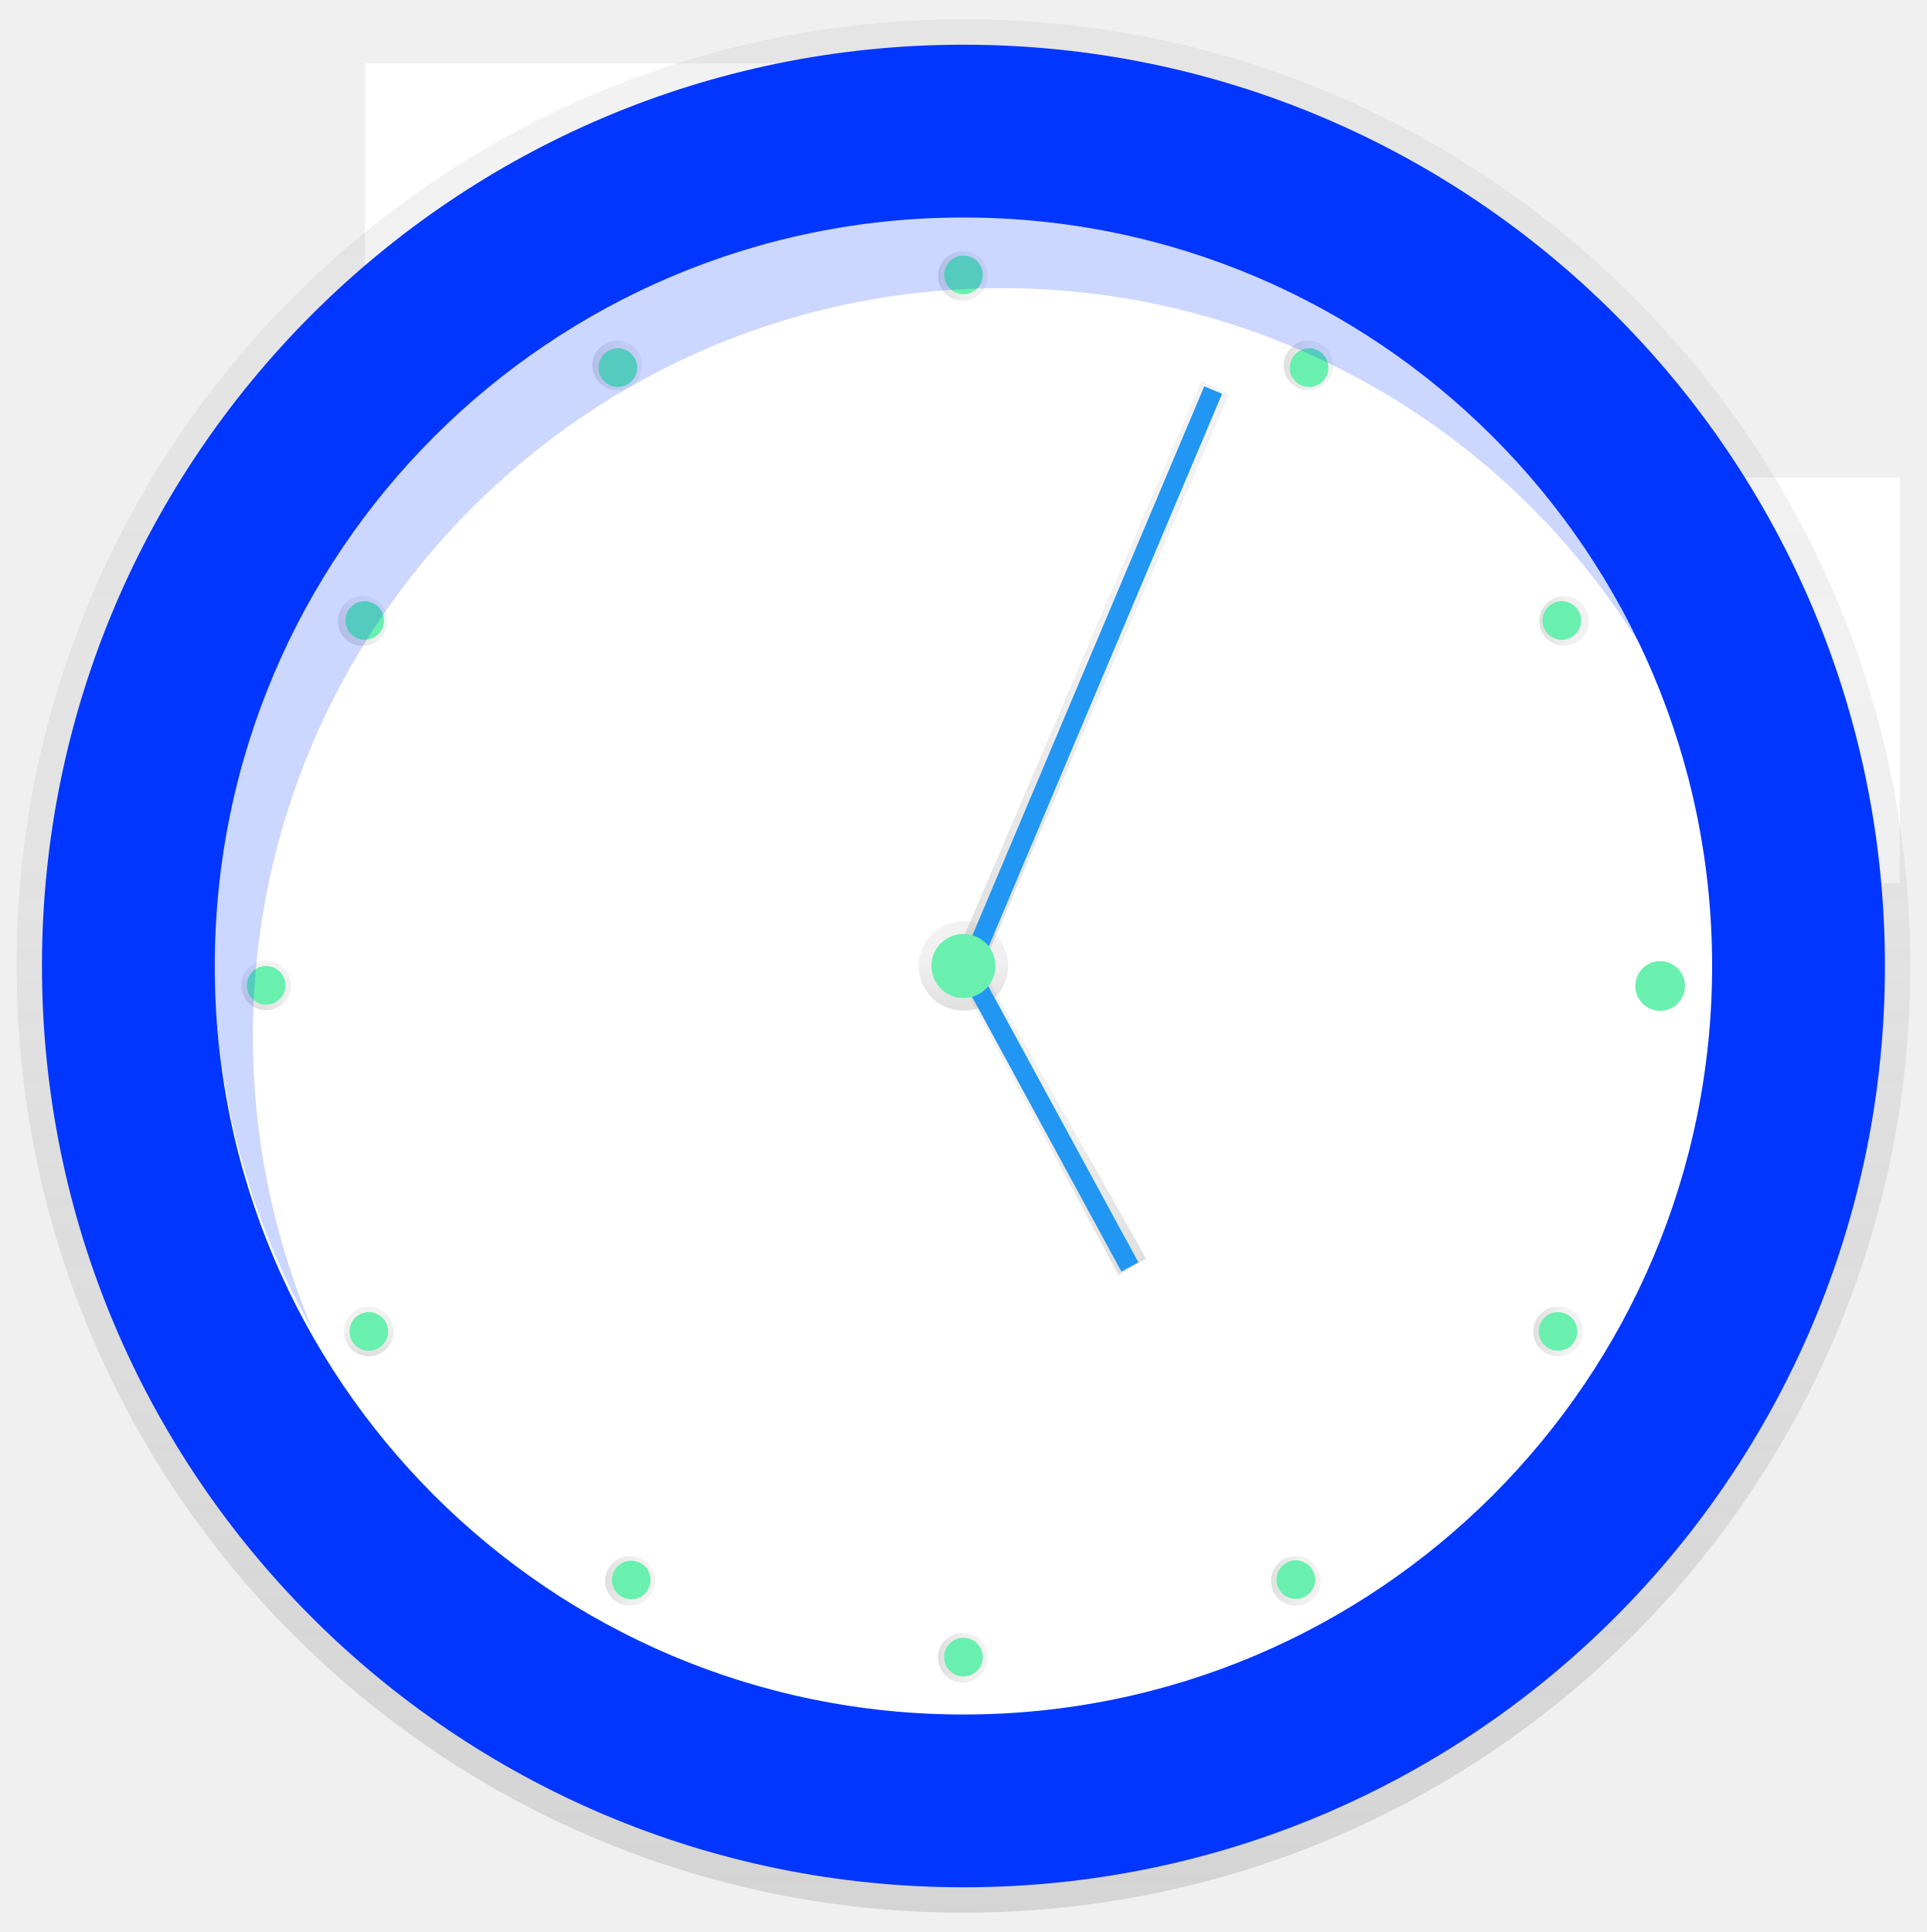
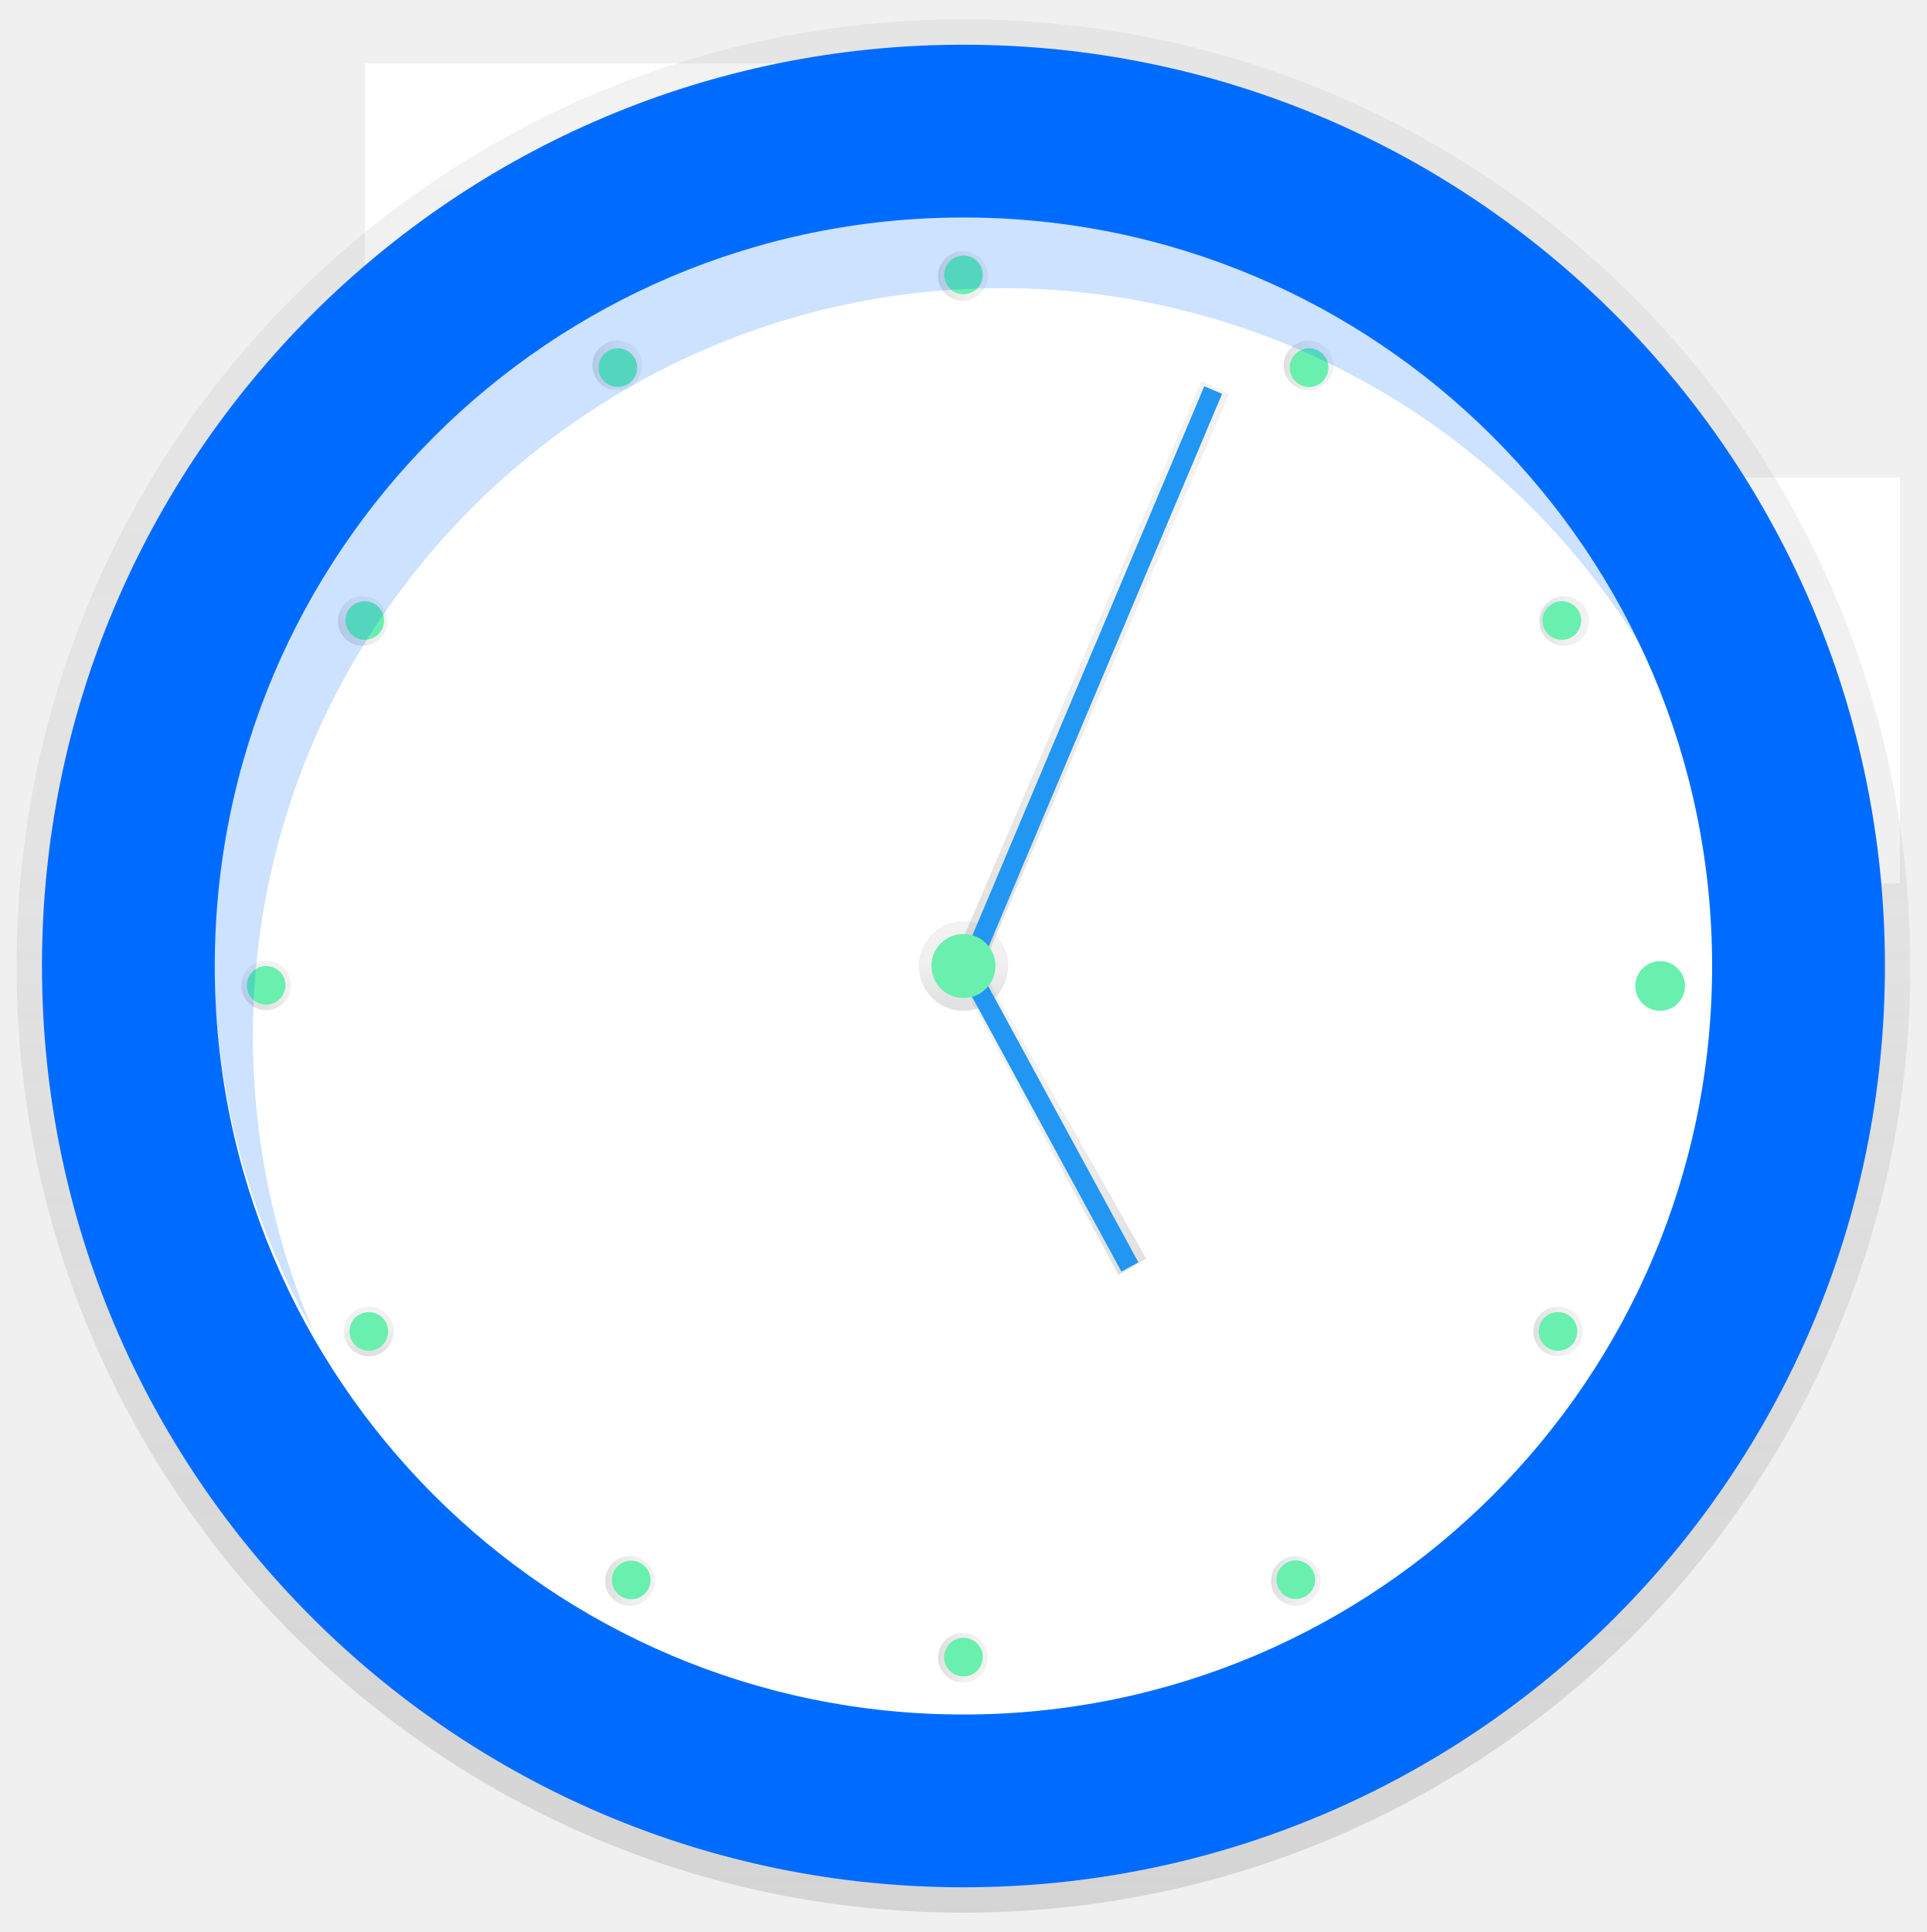
<svg xmlns="http://www.w3.org/2000/svg" version="1.1" id="Camada_1" x="0px" y="0px" viewBox="0 0 349 350" style="enable-background:new 0 0 349 350;" xml:space="preserve">
  <style type="text/css">
	.st0{fill:#FFFFFF;}
- 	.st1{opacity:0.5;fill:#0036FF;enable-background:new    ;}
- 	.st2{opacity:0.2;fill:#0036FF;enable-background:new    ;}
+ 	.st1{opacity:0.5;fill:#006cff;enable-background:new    ;}
+ 	.st2{opacity:0.2;fill:#006cff;enable-background:new    ;}
	.st3{fill:url(#SVGID_1_);}
- 	.st4{fill:#0036FF;}
+ 	.st4{fill:#006cff;}
	.st5{fill:url(#SVGID_2_);}
	.st6{fill:none;}
	.st7{fill:url(#SVGID_3_);}
	.st8{fill:#2196F3;}
	.st9{fill:url(#SVGID_4_);}
	.st10{fill:url(#SVGID_5_);}
	.st11{fill:url(#SVGID_6_);}
	.st12{fill:url(#SVGID_7_);}
	.st13{fill:url(#SVGID_8_);}
	.st14{fill:url(#SVGID_9_);}
	.st15{fill:url(#SVGID_10_);}
	.st16{fill:url(#SVGID_11_);}
	.st17{fill:url(#SVGID_12_);}
	.st18{fill:url(#SVGID_13_);}
	.st19{fill:url(#SVGID_14_);}
	.st20{fill:url(#SVGID_15_);}
	.st21{fill:#69F0AE;}
</style>
  <g>
    <rect x="66.1" y="11.5" class="st0" width="92" height="73.5" />
    <rect x="66.1" y="86.5" class="st1" width="92" height="73.5" />
    <rect x="159.1" y="86.5" class="st2" width="92" height="73.5" />
    <rect x="252.1" y="86.5" class="st0" width="92" height="73.5" />
    <linearGradient id="SVGID_1_" gradientUnits="userSpaceOnUse" x1="174.5" y1="-304.575" x2="174.5" y2="38.525" gradientTransform="matrix(1 0 0 -1 0 42)">
      <stop offset="0" style="stop-color:#808080;stop-opacity:0.25" />
      <stop offset="0.54" style="stop-color:#808080;stop-opacity:0.12" />
      <stop offset="1" style="stop-color:#808080;stop-opacity:0.1" />
    </linearGradient>
    <circle class="st3" cx="174.5" cy="175" r="171.5" />
    <circle class="st4" cx="174.5" cy="175" r="166.9" />
    <circle class="st0" cx="174.5" cy="175" r="135.6" />
    <linearGradient id="SVGID_2_" gradientUnits="userSpaceOnUse" x1="174.5" y1="-141.135" x2="174.5" y2="-124.915" gradientTransform="matrix(1 0 0 -1 0 42)">
      <stop offset="0" style="stop-color:#808080;stop-opacity:0.25" />
      <stop offset="0.54" style="stop-color:#808080;stop-opacity:0.12" />
      <stop offset="1" style="stop-color:#808080;stop-opacity:0.1" />
    </linearGradient>
    <circle class="st5" cx="174.5" cy="175" r="8.1" />
    <line class="st6" x1="219.7" y1="70.7" x2="175.7" y2="175" />
    <linearGradient id="SVGID_3_" gradientUnits="userSpaceOnUse" x1="197.56" y1="-134.025" x2="197.56" y2="-27.025" gradientTransform="matrix(1 0 0 -1 0 42)">
      <stop offset="0" style="stop-color:#808080;stop-opacity:0.25" />
      <stop offset="0.54" style="stop-color:#808080;stop-opacity:0.12" />
      <stop offset="1" style="stop-color:#808080;stop-opacity:0.1" />
    </linearGradient>
    <polygon class="st7" points="177.6,176 172.6,174.3 217.6,69 222.6,71.4  " />
    <rect x="141.1" y="121.1" transform="matrix(0.389 -0.9213 0.9213 0.389 7.6278 257.1624)" class="st8" width="113.2" height="3.5" />
    <line class="st6" x1="175.7" y1="176.2" x2="204.6" y2="229.5" />
    <linearGradient id="SVGID_4_" gradientUnits="userSpaceOnUse" x1="190.56" y1="-189.025" x2="190.56" y2="-133.025" gradientTransform="matrix(1 0 0 -1 0 42)">
      <stop offset="0" style="stop-color:#808080;stop-opacity:0.25" />
      <stop offset="0.54" style="stop-color:#808080;stop-opacity:0.12" />
      <stop offset="1" style="stop-color:#808080;stop-opacity:0.1" />
    </linearGradient>
    <polygon class="st9" points="202.6,231 173.6,177 177.6,175 207.6,228  " />
    <rect x="188.4" y="172.5" transform="matrix(0.8787 -0.4775 0.4775 0.8787 -73.7958 115.4011)" class="st8" width="3.5" height="60.7" />
    <circle class="st4" cx="300.8" cy="178.5" r="3.5" />
    <linearGradient id="SVGID_5_" gradientUnits="userSpaceOnUse" x1="620.295" y1="-487.09" x2="620.295" y2="-478.06" gradientTransform="matrix(0.5 0.866 0.866 -0.5 173.4353 -665.9344)">
      <stop offset="0" style="stop-color:#808080;stop-opacity:0.25" />
      <stop offset="0.54" style="stop-color:#808080;stop-opacity:0.12" />
      <stop offset="1" style="stop-color:#808080;stop-opacity:0.1" />
    </linearGradient>
    <circle class="st10" cx="65.7" cy="112.5" r="4.5" />
    <linearGradient id="SVGID_6_" gradientUnits="userSpaceOnUse" x1="249.019" y1="-323.695" x2="249.019" y2="-314.665" gradientTransform="matrix(1 0 0 -1 -182.1958 -77.9857)">
      <stop offset="0" style="stop-color:#808080;stop-opacity:0.25" />
      <stop offset="0.54" style="stop-color:#808080;stop-opacity:0.12" />
      <stop offset="1" style="stop-color:#808080;stop-opacity:0.1" />
    </linearGradient>
    <circle class="st11" cx="66.8" cy="241.2" r="4.5" />
    <linearGradient id="SVGID_7_" gradientUnits="userSpaceOnUse" x1="412.773" y1="-456.835" x2="412.773" y2="-447.794" gradientTransform="matrix(0.866 0.5 0.5 -0.866 -83.1548 -419.5974)">
      <stop offset="0" style="stop-color:#808080;stop-opacity:0.25" />
      <stop offset="0.54" style="stop-color:#808080;stop-opacity:0.12" />
      <stop offset="1" style="stop-color:#808080;stop-opacity:0.1" />
    </linearGradient>
    <circle class="st12" cx="48.2" cy="178.5" r="4.5" />
    <linearGradient id="SVGID_8_" gradientUnits="userSpaceOnUse" x1="817.156" y1="-411.532" x2="817.156" y2="-402.491" gradientTransform="matrix(0 1 1 0 518.8043 -750.9786)">
      <stop offset="0" style="stop-color:#808080;stop-opacity:0.25" />
      <stop offset="0.54" style="stop-color:#808080;stop-opacity:0.12" />
      <stop offset="1" style="stop-color:#808080;stop-opacity:0.1" />
    </linearGradient>
    <circle class="st13" cx="111.8" cy="66.2" r="4.5" />
    <linearGradient id="SVGID_9_" gradientUnits="userSpaceOnUse" x1="800.935" y1="-348.937" x2="800.935" y2="-339.895" gradientTransform="matrix(0 1 1 0 518.8032 -750.9794)">
      <stop offset="0" style="stop-color:#808080;stop-opacity:0.25" />
      <stop offset="0.54" style="stop-color:#808080;stop-opacity:0.12" />
      <stop offset="1" style="stop-color:#808080;stop-opacity:0.1" />
    </linearGradient>
    <circle class="st14" cx="174.4" cy="50" r="4.5" />
    <linearGradient id="SVGID_10_" gradientUnits="userSpaceOnUse" x1="817.15" y1="-286.343" x2="817.15" y2="-277.313" gradientTransform="matrix(0 1 1 0 518.8026 -750.9681)">
      <stop offset="0" style="stop-color:#808080;stop-opacity:0.25" />
      <stop offset="0.54" style="stop-color:#808080;stop-opacity:0.12" />
      <stop offset="1" style="stop-color:#808080;stop-opacity:0.1" />
    </linearGradient>
    <circle class="st15" cx="237" cy="66.2" r="4.5" />
    <linearGradient id="SVGID_11_" gradientUnits="userSpaceOnUse" x1="863.524" y1="-239.985" x2="863.524" y2="-230.943" gradientTransform="matrix(0 1 1 0 518.8086 -750.9745)">
      <stop offset="0" style="stop-color:#808080;stop-opacity:0.25" />
      <stop offset="0.54" style="stop-color:#808080;stop-opacity:0.12" />
      <stop offset="1" style="stop-color:#808080;stop-opacity:0.1" />
    </linearGradient>
    <circle class="st16" cx="283.3" cy="112.5" r="4.5" />
    <linearGradient id="SVGID_12_" gradientUnits="userSpaceOnUse" x1="992.188" y1="-241.137" x2="992.188" y2="-232.096" gradientTransform="matrix(0 1 1 0 518.8065 -750.9756)">
      <stop offset="0" style="stop-color:#808080;stop-opacity:0.25" />
      <stop offset="0.54" style="stop-color:#808080;stop-opacity:0.12" />
      <stop offset="1" style="stop-color:#808080;stop-opacity:0.1" />
    </linearGradient>
    <circle class="st17" cx="282.2" cy="241.2" r="4.5" />
    <linearGradient id="SVGID_13_" gradientUnits="userSpaceOnUse" x1="1037.396" y1="-288.66" x2="1037.396" y2="-279.63" gradientTransform="matrix(0 1 1 0 518.8008 -750.9807)">
      <stop offset="0" style="stop-color:#808080;stop-opacity:0.25" />
      <stop offset="0.54" style="stop-color:#808080;stop-opacity:0.12" />
      <stop offset="1" style="stop-color:#808080;stop-opacity:0.1" />
    </linearGradient>
    <circle class="st18" cx="234.7" cy="286.4" r="4.5" />
    <linearGradient id="SVGID_14_" gradientUnits="userSpaceOnUse" x1="1051.31" y1="-348.939" x2="1051.31" y2="-339.898" gradientTransform="matrix(0 1 1 0 518.8008 -750.9779)">
      <stop offset="0" style="stop-color:#808080;stop-opacity:0.25" />
      <stop offset="0.54" style="stop-color:#808080;stop-opacity:0.12" />
      <stop offset="1" style="stop-color:#808080;stop-opacity:0.1" />
    </linearGradient>
    <circle class="st19" cx="174.4" cy="300.3" r="4.5" />
    <linearGradient id="SVGID_15_" gradientUnits="userSpaceOnUse" x1="1037.392" y1="-409.213" x2="1037.392" y2="-400.183" gradientTransform="matrix(0 1 1 0 518.8044 -750.9717)">
      <stop offset="0" style="stop-color:#808080;stop-opacity:0.25" />
      <stop offset="0.54" style="stop-color:#808080;stop-opacity:0.12" />
      <stop offset="1" style="stop-color:#808080;stop-opacity:0.1" />
    </linearGradient>
    <circle class="st20" cx="114.1" cy="286.4" r="4.5" />
    <circle class="st21" cx="174.5" cy="49.8" r="3.5" />
    <circle class="st21" cx="237.1" cy="66.6" r="3.5" />
    <ellipse transform="matrix(0.866 -0.5 0.5 0.866 -18.3124 156.519)" class="st21" cx="282.9" cy="112.4" rx="3.5" ry="3.5" />
    <ellipse transform="matrix(0.5 -0.866 0.866 0.5 -67.7958 364.9841)" class="st21" cx="282.2" cy="241.2" rx="3.5" ry="3.5" />
    <ellipse transform="matrix(0.866 -0.5 0.5 0.866 -111.6502 155.6714)" class="st21" cx="234.7" cy="286.2" rx="3.5" ry="3.5" />
    <circle class="st21" cx="111.9" cy="66.6" r="3.5" />
    <ellipse transform="matrix(0.5 -0.866 0.866 0.5 -64.3244 113.4529)" class="st21" cx="66.1" cy="112.4" rx="3.5" ry="3.5" />
    <ellipse transform="matrix(0.866 -0.5 0.5 0.866 -49.0201 174.3009)" class="st21" cx="300.7" cy="178.6" rx="4.5" ry="4.5" />
    <ellipse transform="matrix(0.866 -0.5 0.5 0.866 -111.6488 65.7265)" class="st21" cx="66.8" cy="241.2" rx="3.5" ry="3.5" />
    <ellipse transform="matrix(0.5 -0.866 0.866 0.5 -190.6722 242.1106)" class="st21" cx="114.3" cy="286.2" rx="3.5" ry="3.5" />
    <circle class="st21" cx="48.2" cy="178.5" r="3.5" />
    <circle class="st21" cx="174.5" cy="300.2" r="3.5" />
    <path class="st2" d="M45.8,187.8c0-74.9,60.8-135.6,135.7-135.6c48.6,0,93.4,26,117.6,68.1c-29.6-68.8-109.4-100.6-178.2-71   s-100.6,109.4-71,178.2c2,4.7,4.3,9.3,6.9,13.8C49.6,224.4,45.8,206.2,45.8,187.8z" />
    <circle class="st21" cx="174.5" cy="175" r="5.8" />
  </g>
</svg>
